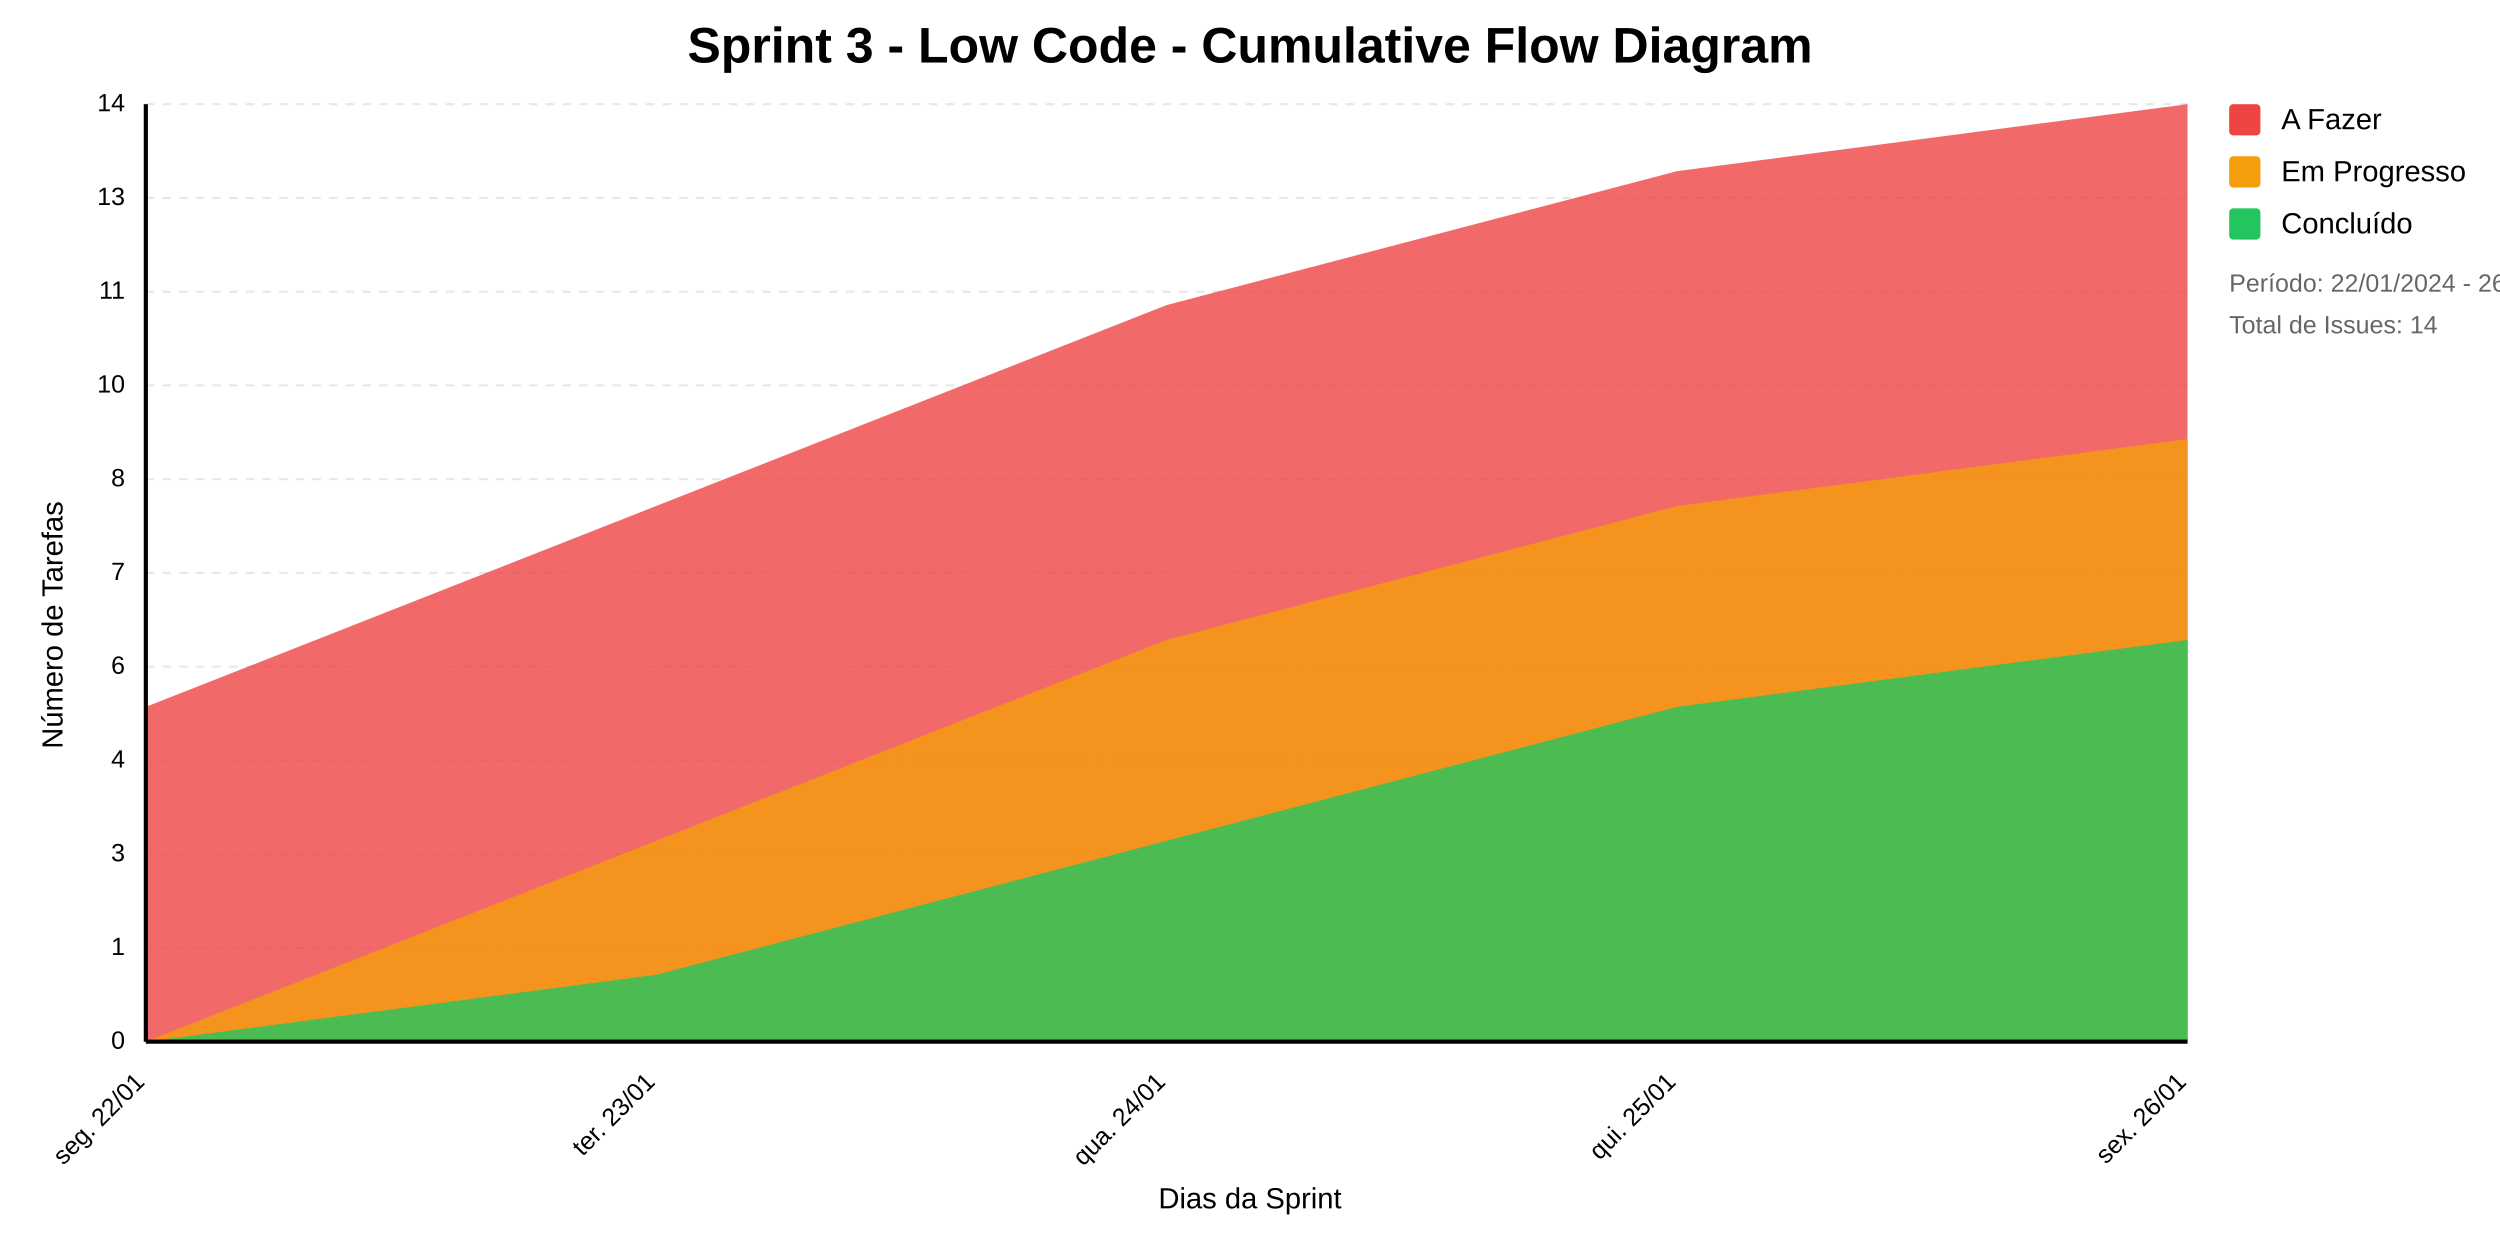
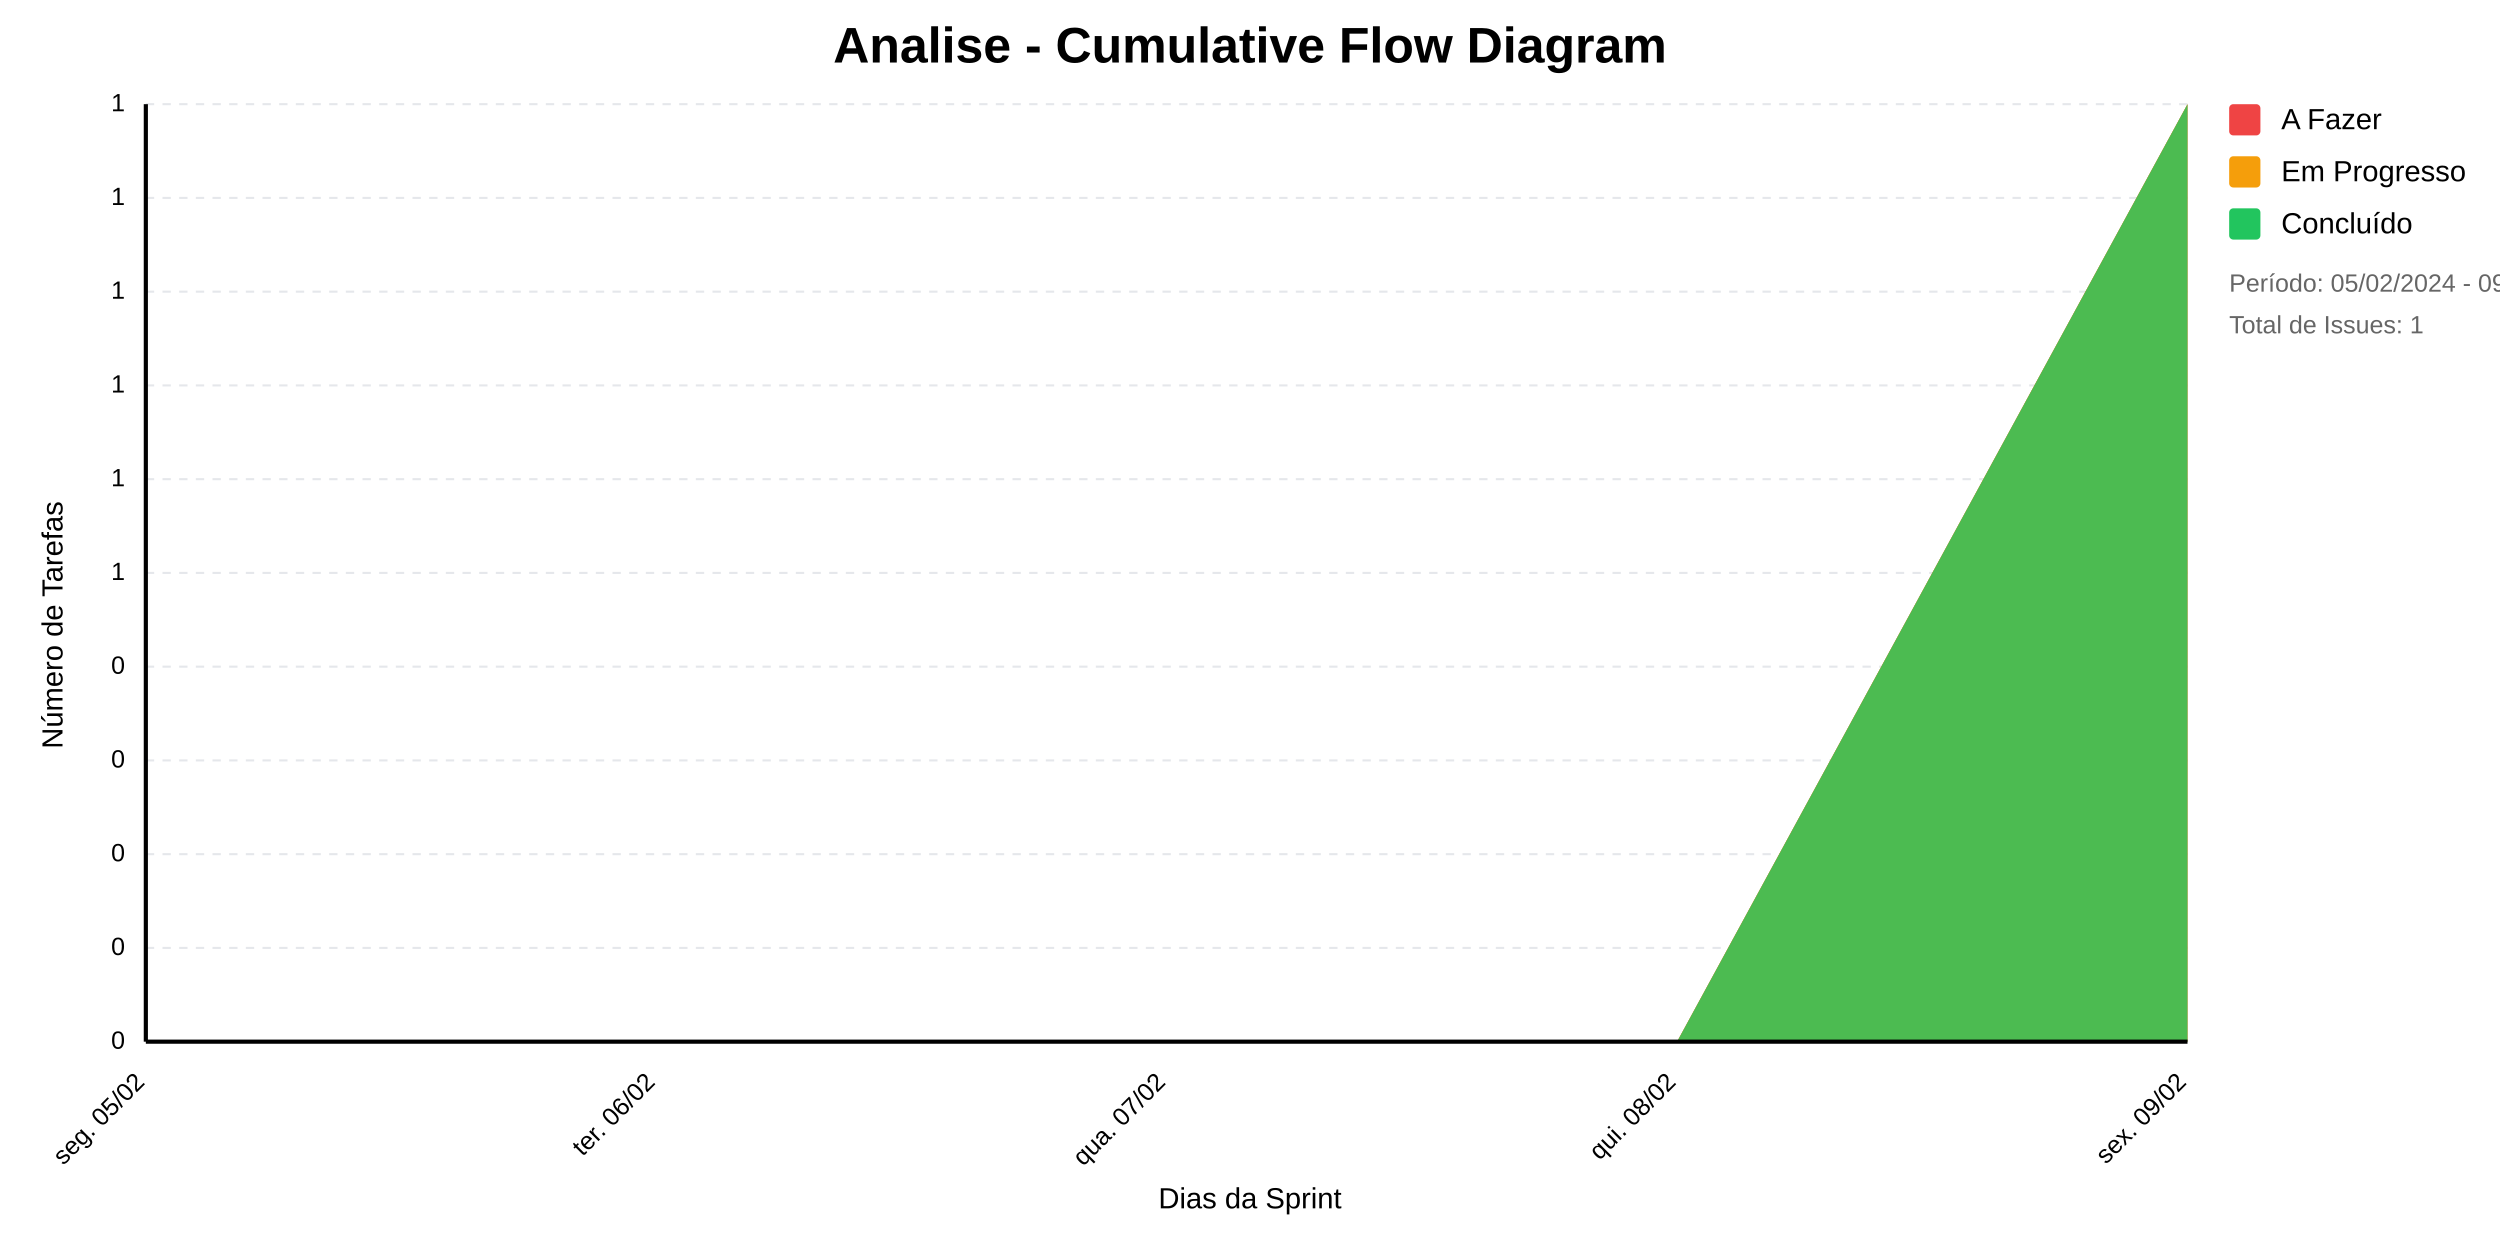
<svg xmlns="http://www.w3.org/2000/svg" viewBox="0 0 1200 600">
  <defs>
    <style>
            text { font-family: Arial, sans-serif; }
            .title { font-size: 24px; font-weight: bold; }
            .label { font-size: 14px; }
            .value { font-size: 12px; fill: #666666; }
            .axis { font-size: 12px; }
            .legend { font-size: 14px; }
          </style>
  </defs>
  <rect width="1200" height="600" fill="white" />
  <line x1="70" y1="50" x2="1050" y2="50" stroke="#e5e7eb" stroke-dasharray="4" />
-   <text x="60" y="50" text-anchor="end" class="axis" dominant-baseline="middle">14</text>
+   <text x="60" y="50" text-anchor="end" class="axis" dominant-baseline="middle">1</text>
  <line x1="70" y1="95" x2="1050" y2="95" stroke="#e5e7eb" stroke-dasharray="4" />
-   <text x="60" y="95" text-anchor="end" class="axis" dominant-baseline="middle">13</text>
+   <text x="60" y="95" text-anchor="end" class="axis" dominant-baseline="middle">1</text>
  <line x1="70" y1="140" x2="1050" y2="140" stroke="#e5e7eb" stroke-dasharray="4" />
-   <text x="60" y="140" text-anchor="end" class="axis" dominant-baseline="middle">11</text>
+   <text x="60" y="140" text-anchor="end" class="axis" dominant-baseline="middle">1</text>
  <line x1="70" y1="185" x2="1050" y2="185" stroke="#e5e7eb" stroke-dasharray="4" />
-   <text x="60" y="185" text-anchor="end" class="axis" dominant-baseline="middle">10</text>
+   <text x="60" y="185" text-anchor="end" class="axis" dominant-baseline="middle">1</text>
  <line x1="70" y1="230" x2="1050" y2="230" stroke="#e5e7eb" stroke-dasharray="4" />
-   <text x="60" y="230" text-anchor="end" class="axis" dominant-baseline="middle">8</text>
+   <text x="60" y="230" text-anchor="end" class="axis" dominant-baseline="middle">1</text>
  <line x1="70" y1="275" x2="1050" y2="275" stroke="#e5e7eb" stroke-dasharray="4" />
-   <text x="60" y="275" text-anchor="end" class="axis" dominant-baseline="middle">7</text>
+   <text x="60" y="275" text-anchor="end" class="axis" dominant-baseline="middle">1</text>
  <line x1="70" y1="320" x2="1050" y2="320" stroke="#e5e7eb" stroke-dasharray="4" />
-   <text x="60" y="320" text-anchor="end" class="axis" dominant-baseline="middle">6</text>
+   <text x="60" y="320" text-anchor="end" class="axis" dominant-baseline="middle">0</text>
  <line x1="70" y1="365" x2="1050" y2="365" stroke="#e5e7eb" stroke-dasharray="4" />
-   <text x="60" y="365" text-anchor="end" class="axis" dominant-baseline="middle">4</text>
+   <text x="60" y="365" text-anchor="end" class="axis" dominant-baseline="middle">0</text>
  <line x1="70" y1="410" x2="1050" y2="410" stroke="#e5e7eb" stroke-dasharray="4" />
-   <text x="60" y="410" text-anchor="end" class="axis" dominant-baseline="middle">3</text>
+   <text x="60" y="410" text-anchor="end" class="axis" dominant-baseline="middle">0</text>
  <line x1="70" y1="455" x2="1050" y2="455" stroke="#e5e7eb" stroke-dasharray="4" />
-   <text x="60" y="455" text-anchor="end" class="axis" dominant-baseline="middle">1</text>
+   <text x="60" y="455" text-anchor="end" class="axis" dominant-baseline="middle">0</text>
  <line x1="70" y1="500" x2="1050" y2="500" stroke="#e5e7eb" stroke-dasharray="4" />
  <text x="60" y="500" text-anchor="end" class="axis" dominant-baseline="middle">0</text>
-   <path d="M70,339.286 L315,242.857 L560,146.429 L805,82.143 L1050,50 L1050,500 L805,500 L560,500 L315,500 L70,500 Z" fill="#ef4444" opacity="0.8" />
-   <path d="M70,500 L315,403.571 L560,307.143 L805,242.857 L1050,210.714 L1050,500 L805,500 L560,500 L315,500 L70,500 Z" fill="#f59e0b" opacity="0.8" />
-   <path d="M70,500 L315,467.857 L560,403.571 L805,339.286 L1050,307.143 L1050,500 L805,500 L560,500 L315,500 L70,500 Z" fill="#22c55e" opacity="0.8" />
+   <path d="M70,500 L315,500 L560,500 L805,500 L1050,50 L1050,500 L805,500 L560,500 L315,500 L70,500 Z" fill="#ef4444" opacity="0.8" />
+   <path d="M70,500 L315,500 L560,500 L805,500 L1050,50 L1050,500 L805,500 L560,500 L315,500 L70,500 Z" fill="#f59e0b" opacity="0.8" />
+   <path d="M70,500 L315,500 L560,500 L805,500 L1050,50 L1050,500 L805,500 L560,500 L315,500 L70,500 Z" fill="#22c55e" opacity="0.8" />
  <line x1="70" y1="50" x2="70" y2="500" stroke="black" stroke-width="2" />
  <line x1="70" y1="500" x2="1050" y2="500" stroke="black" stroke-width="2" />
-   <text transform="rotate(-45 70 520)" x="70" y="520" text-anchor="end" class="axis">seg. 22/01</text>
-   <text transform="rotate(-45 315 520)" x="315" y="520" text-anchor="end" class="axis">ter. 23/01</text>
-   <text transform="rotate(-45 560 520)" x="560" y="520" text-anchor="end" class="axis">qua. 24/01</text>
-   <text transform="rotate(-45 805 520)" x="805" y="520" text-anchor="end" class="axis">qui. 25/01</text>
-   <text transform="rotate(-45 1050 520)" x="1050" y="520" text-anchor="end" class="axis">sex. 26/01</text>
+   <text transform="rotate(-45 70 520)" x="70" y="520" text-anchor="end" class="axis">seg. 05/02</text>
+   <text transform="rotate(-45 315 520)" x="315" y="520" text-anchor="end" class="axis">ter. 06/02</text>
+   <text transform="rotate(-45 560 520)" x="560" y="520" text-anchor="end" class="axis">qua. 07/02</text>
+   <text transform="rotate(-45 805 520)" x="805" y="520" text-anchor="end" class="axis">qui. 08/02</text>
+   <text transform="rotate(-45 1050 520)" x="1050" y="520" text-anchor="end" class="axis">sex. 09/02</text>
  <text transform="rotate(-90 30 300)" x="30" y="300" text-anchor="middle" class="label">Número de Tarefas</text>
  <text x="600" y="580" text-anchor="middle" class="label">Dias da Sprint</text>
-   <text x="600" y="30" text-anchor="middle" class="title">Sprint 3 - Low Code - Cumulative Flow Diagram</text>
+   <text x="600" y="30" text-anchor="middle" class="title">Analise - Cumulative Flow Diagram</text>
  <g transform="translate(1070, 50)">
    <rect width="15" height="15" fill="#ef4444" rx="2" />
    <text x="25" y="12" class="legend">A Fazer</text>
    <rect y="25" width="15" height="15" fill="#f59e0b" rx="2" />
    <text x="25" y="37" class="legend">Em Progresso</text>
    <rect y="50" width="15" height="15" fill="#22c55e" rx="2" />
    <text x="25" y="62" class="legend">Concluído</text>
    <text x="0" y="90" class="value">
-             Período: 22/01/2024 - 
-             26/01/2024
+             Período: 05/02/2024 - 
+             09/02/2024
          </text>
    <text x="0" y="110" class="value">
-             Total de Issues: 14
+             Total de Issues: 1
          </text>
  </g>
</svg>
